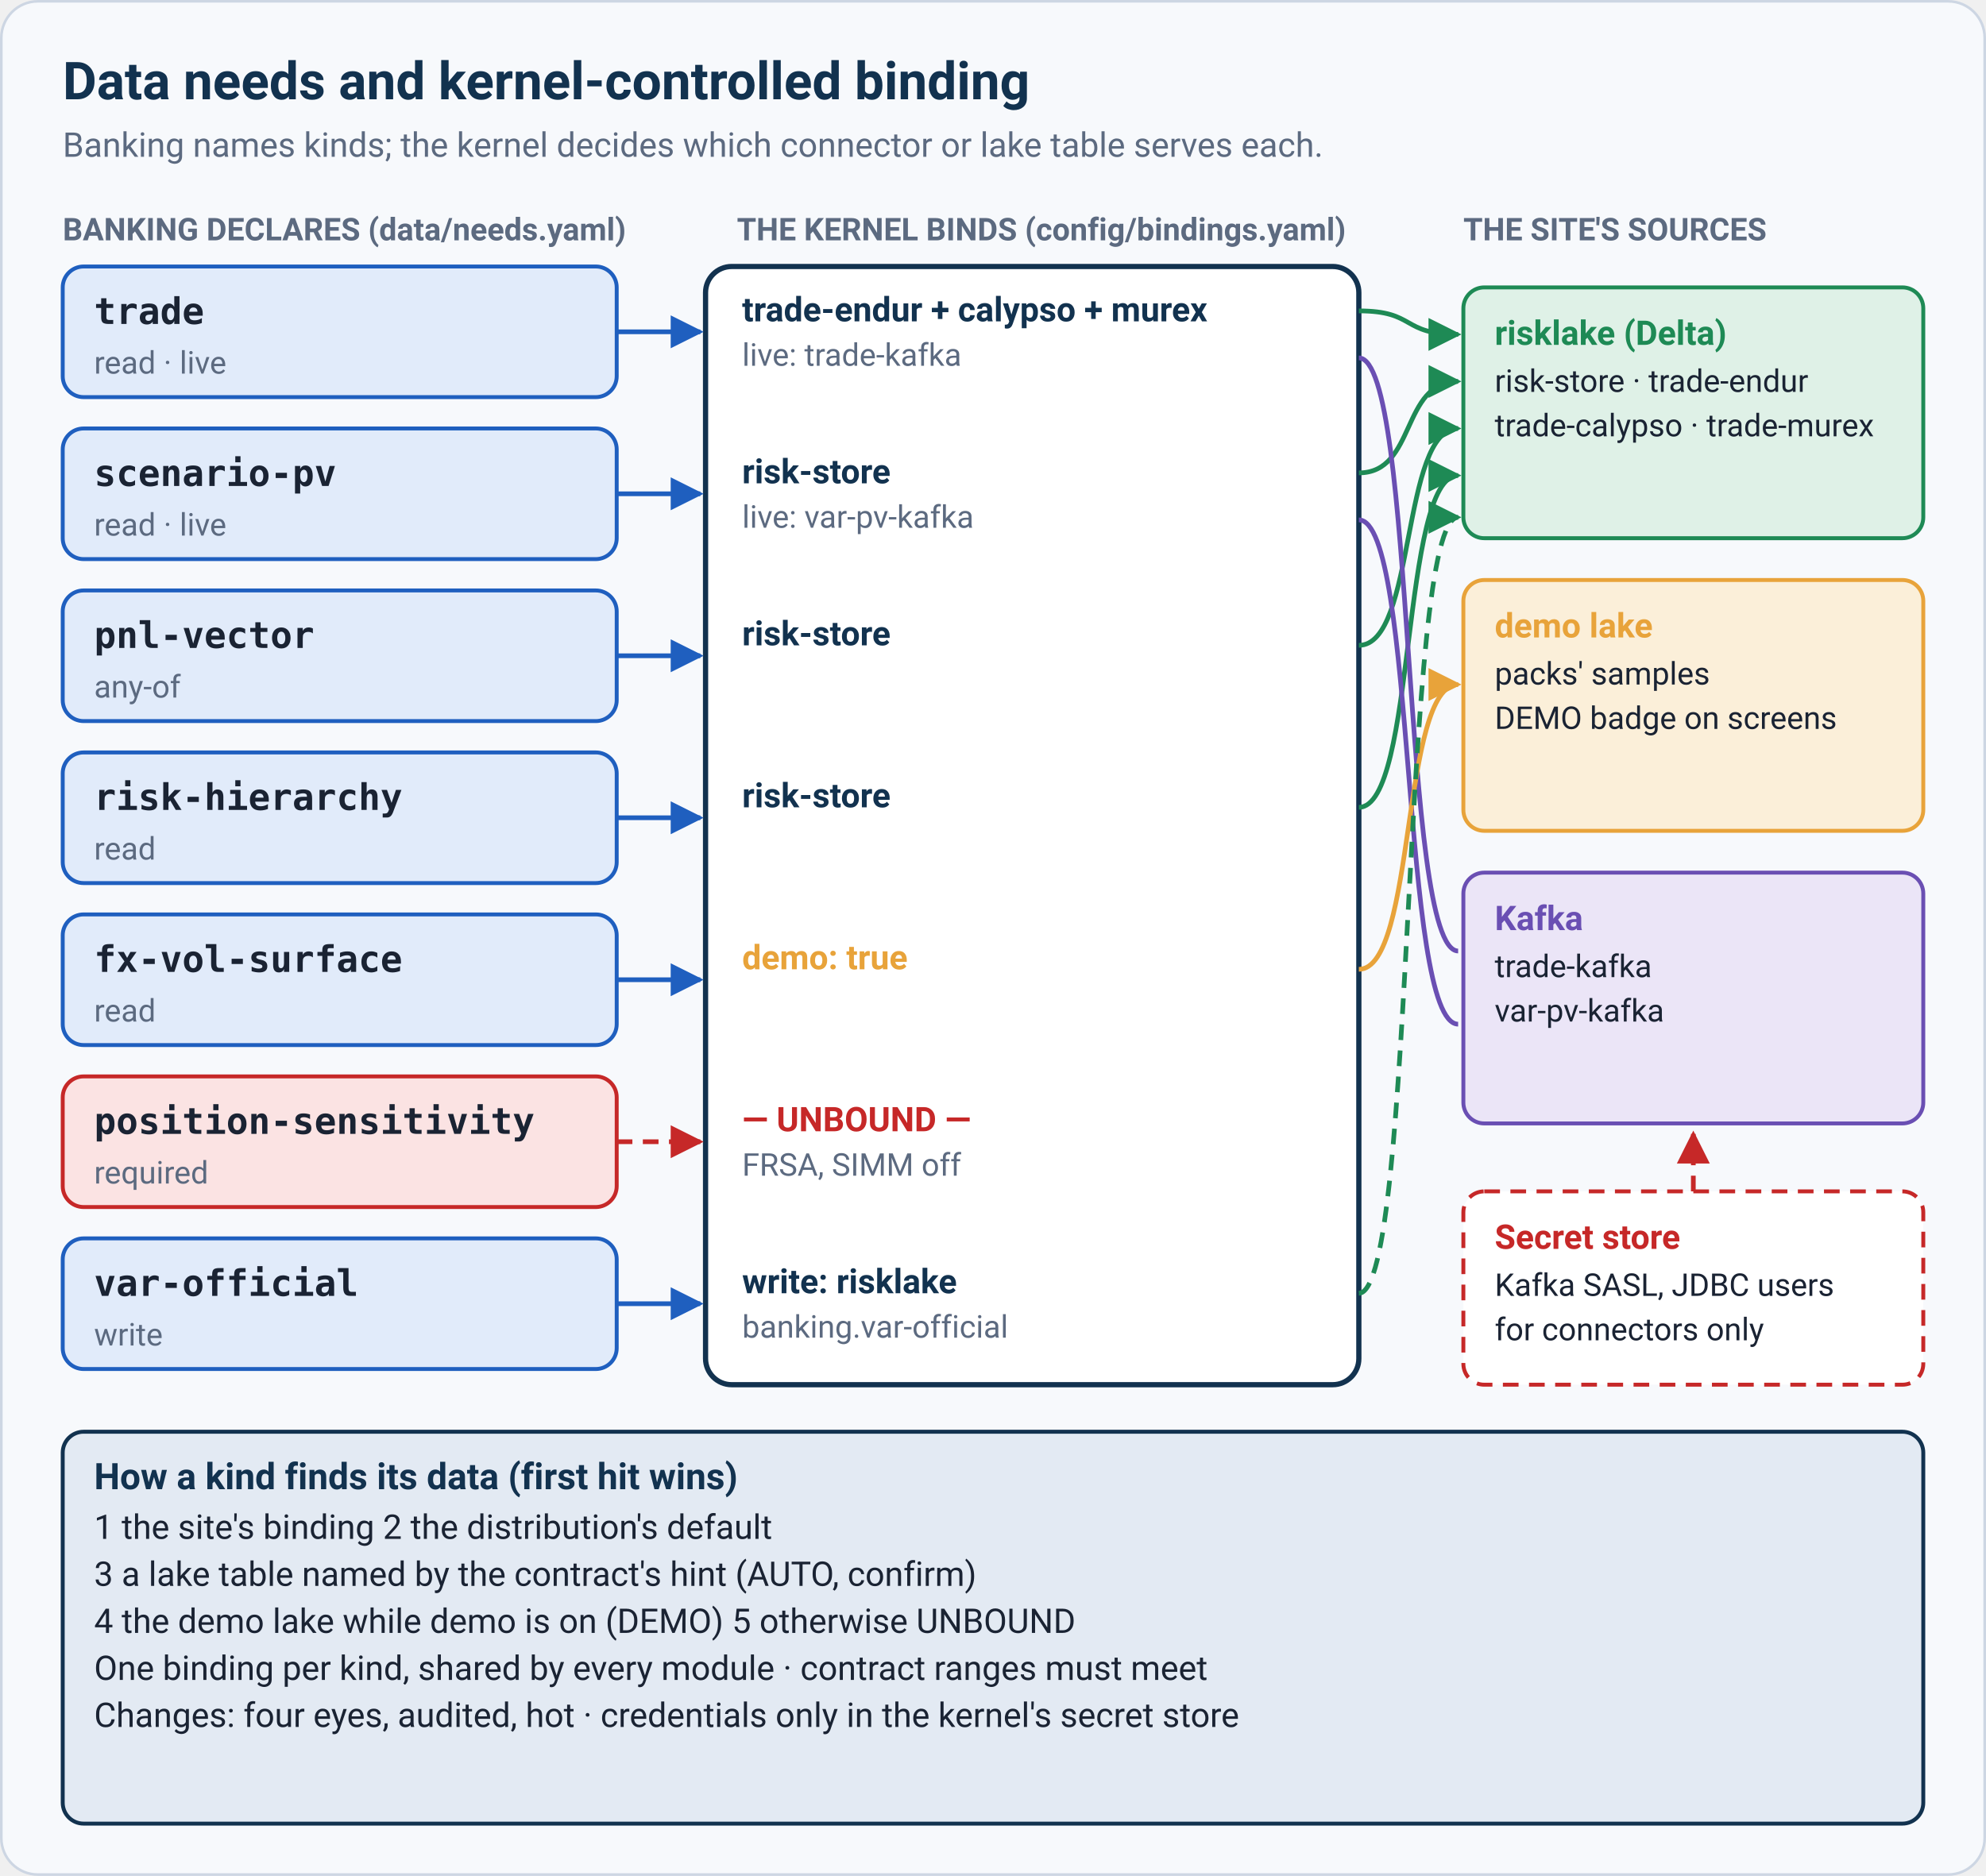
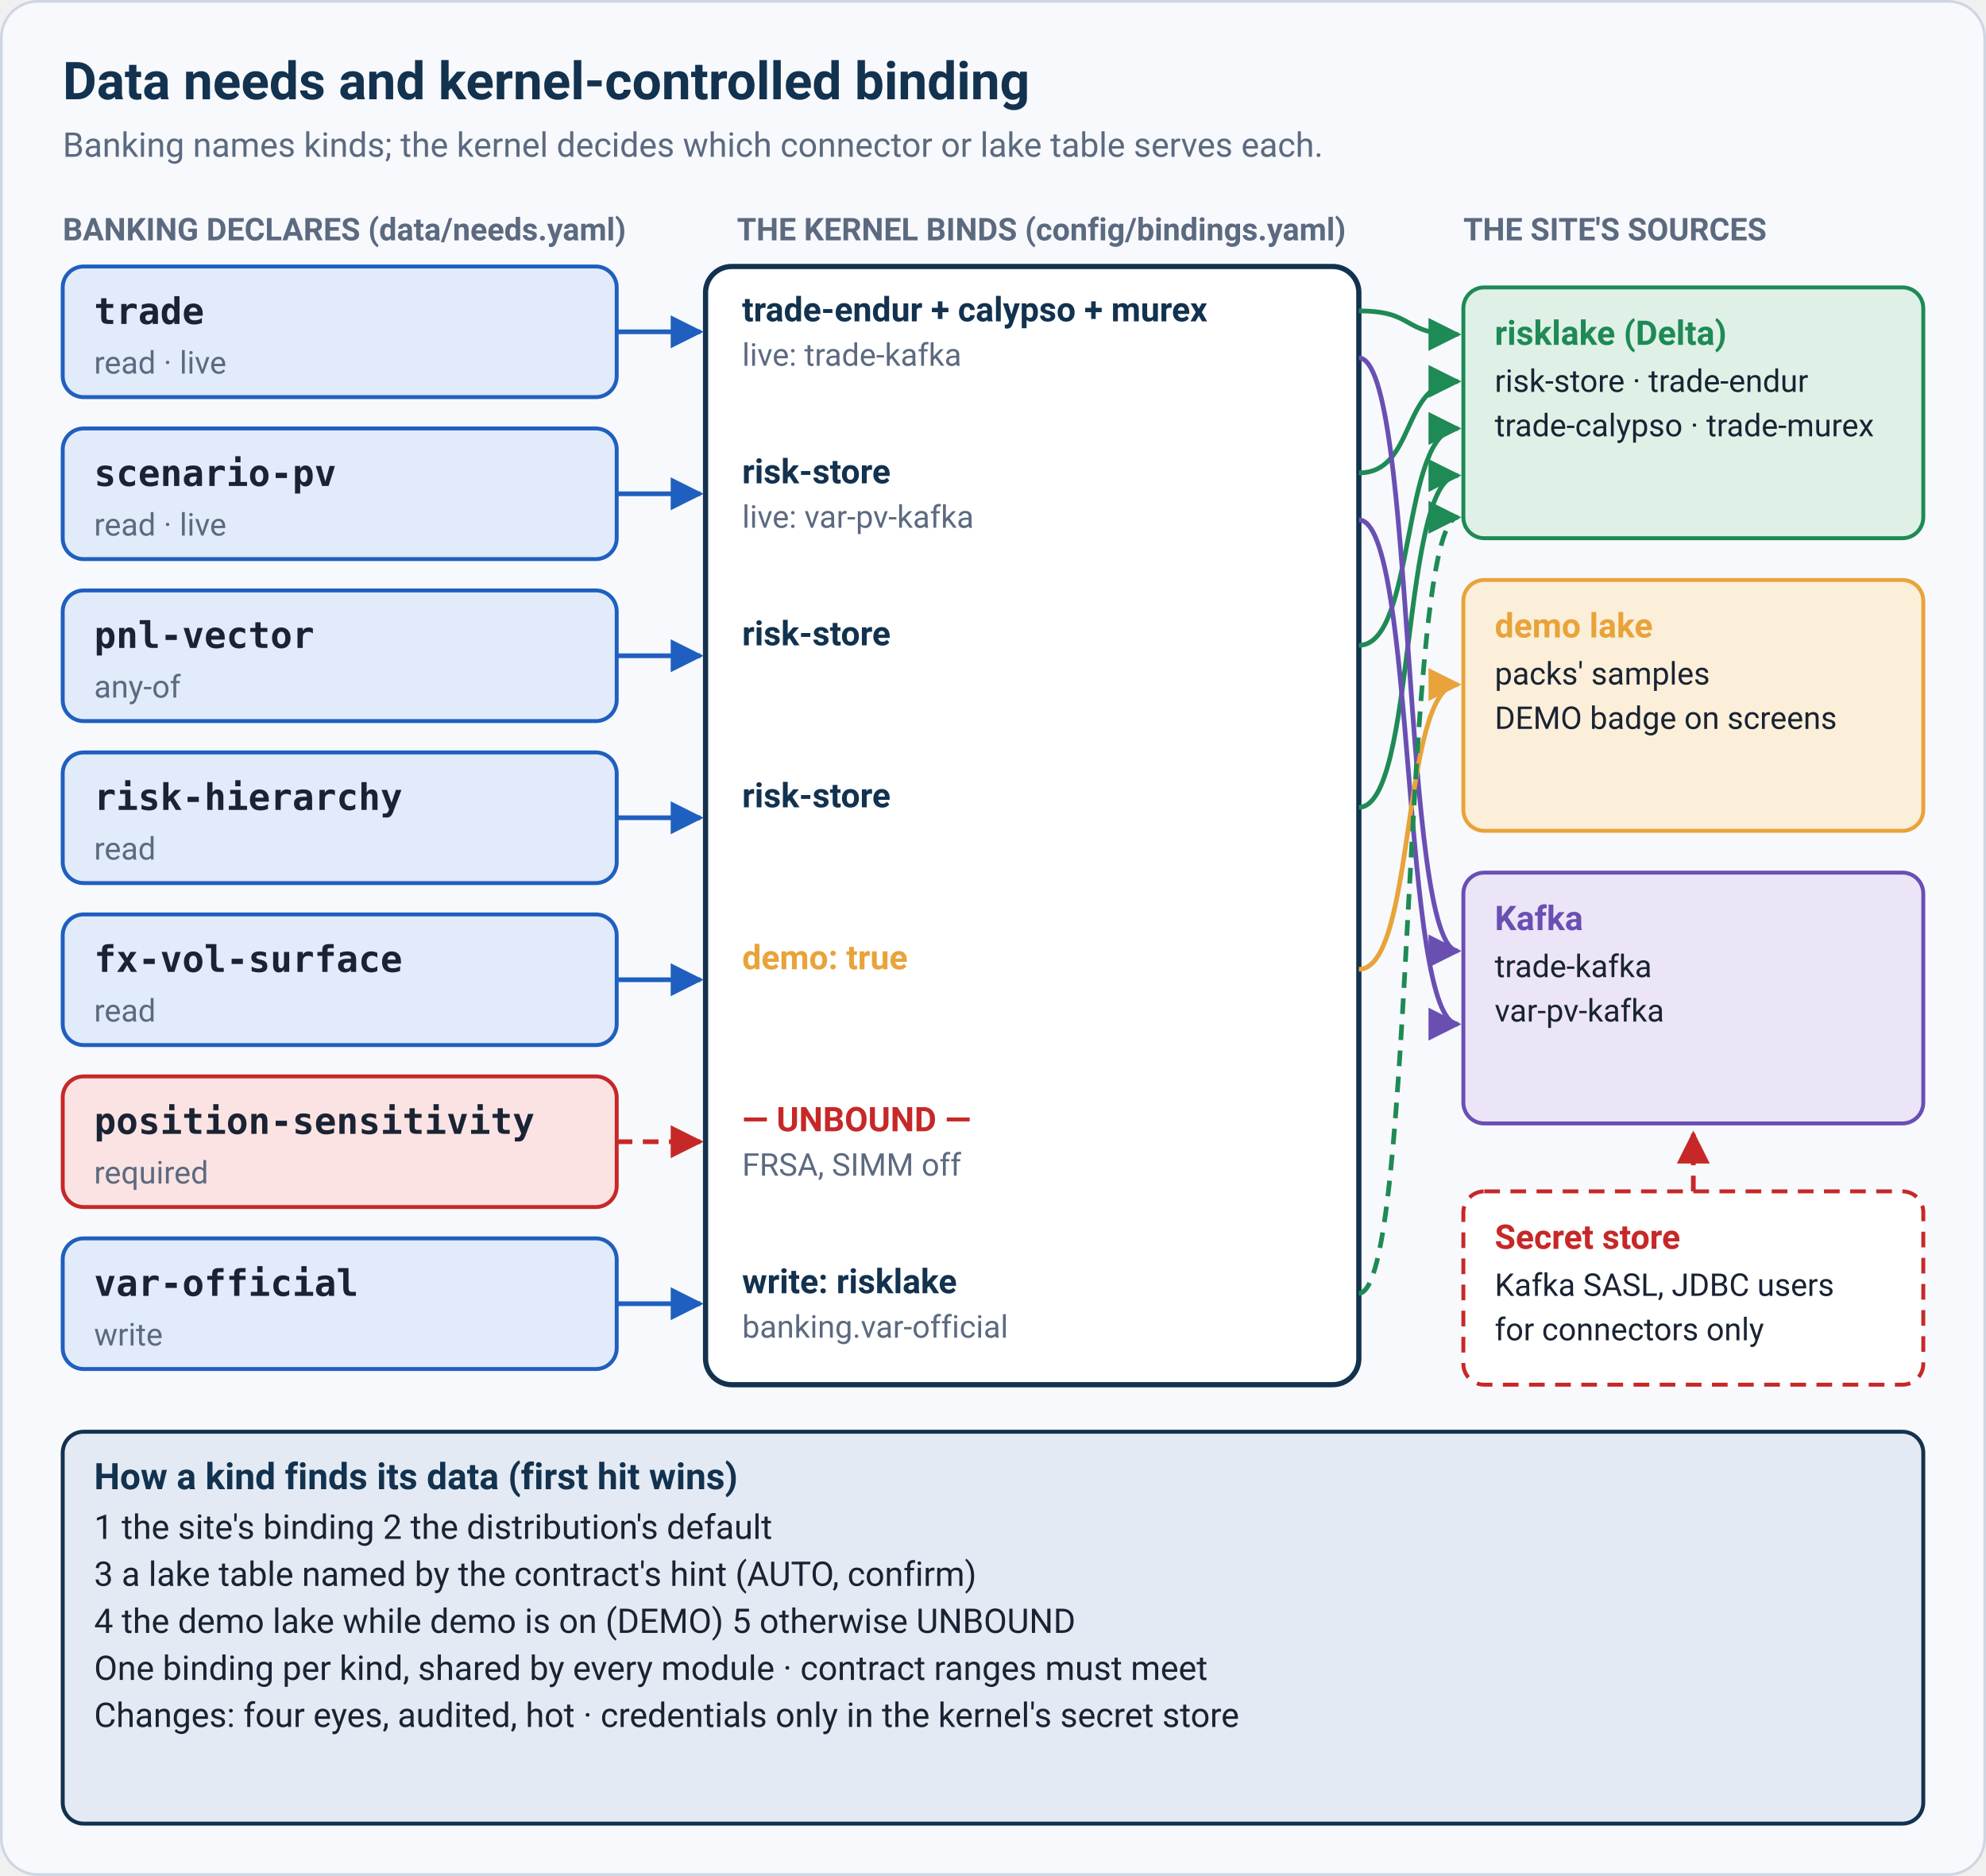
<svg xmlns="http://www.w3.org/2000/svg" viewBox="0 0 760 718" width="760" height="718" role="img" aria-label="Data needs and kernel-controlled binding" font-family="system-ui, -apple-system, 'Segoe UI', Roboto, 'DejaVu Sans', Arial, sans-serif">
  <defs>
    <marker id="a1a2333" viewBox="0 0 10 10" refX="9" refY="5" markerWidth="7" markerHeight="7" orient="auto-start-reverse">
      <path d="M0,0L10,5L0,10z" fill="#1a2333" />
    </marker>
    <marker id="a1f5fbf" viewBox="0 0 10 10" refX="9" refY="5" markerWidth="7" markerHeight="7" orient="auto-start-reverse">
      <path d="M0,0L10,5L0,10z" fill="#1f5fbf" />
    </marker>
    <marker id="a1e8a55" viewBox="0 0 10 10" refX="9" refY="5" markerWidth="7" markerHeight="7" orient="auto-start-reverse">
      <path d="M0,0L10,5L0,10z" fill="#1e8a55" />
    </marker>
    <marker id="ac62828" viewBox="0 0 10 10" refX="9" refY="5" markerWidth="7" markerHeight="7" orient="auto-start-reverse">
      <path d="M0,0L10,5L0,10z" fill="#c62828" />
    </marker>
    <marker id="ae8a33a" viewBox="0 0 10 10" refX="9" refY="5" markerWidth="7" markerHeight="7" orient="auto-start-reverse">
      <path d="M0,0L10,5L0,10z" fill="#e8a33a" />
    </marker>
    <marker id="a2bb3a3" viewBox="0 0 10 10" refX="9" refY="5" markerWidth="7" markerHeight="7" orient="auto-start-reverse">
      <path d="M0,0L10,5L0,10z" fill="#2bb3a3" />
    </marker>
    <marker id="a5c6a80" viewBox="0 0 10 10" refX="9" refY="5" markerWidth="7" markerHeight="7" orient="auto-start-reverse">
      <path d="M0,0L10,5L0,10z" fill="#5c6a80" />
    </marker>
    <marker id="a12324f" viewBox="0 0 10 10" refX="9" refY="5" markerWidth="7" markerHeight="7" orient="auto-start-reverse">
      <path d="M0,0L10,5L0,10z" fill="#12324f" />
+     </marker>
+     <marker id="a6a4fb3" viewBox="0 0 10 10" refX="9" refY="5" markerWidth="7" markerHeight="7" orient="auto-start-reverse">
+       <path d="M0,0L10,5L0,10z" fill="#6a4fb3" />
    </marker>
  </defs>
  <rect x="0.5" y="0.5" width="759" height="717" rx="14" fill="#f7f9fc" stroke="#cdd6e3" />
  <text x="24" y="38" font-size="20" font-weight="700" fill="#12324f">Data needs and kernel-controlled binding</text>
  <text x="24" y="60" font-size="13" fill="#5c6a80">Banking names kinds; the kernel decides which connector or lake table serves each.</text>
  <text x="24" y="92" font-size="12" font-weight="700" fill="#5c6a80" text-anchor="start">BANKING DECLARES (data/needs.yaml)</text>
  <text x="282" y="92" font-size="12" font-weight="700" fill="#5c6a80" text-anchor="start">THE KERNEL BINDS (config/bindings.yaml)</text>
  <text x="560" y="92" font-size="12" font-weight="700" fill="#5c6a80" text-anchor="start">THE SITE'S SOURCES</text>
  <rect x="24" y="102" width="212" height="50" rx="8" fill="#e1ebfa" stroke="#1f5fbf" stroke-width="1.5" />
  <text x="36" y="124" font-size="14" font-weight="700" fill="#1a2333" text-anchor="start" font-family="ui-monospace, Menlo, Consolas, 'DejaVu Sans Mono', monospace">trade</text>
  <text x="36" y="143" font-size="12" font-weight="400" fill="#5c6a80" text-anchor="start">read · live</text>
  <rect x="24" y="164" width="212" height="50" rx="8" fill="#e1ebfa" stroke="#1f5fbf" stroke-width="1.5" />
  <text x="36" y="186" font-size="14" font-weight="700" fill="#1a2333" text-anchor="start" font-family="ui-monospace, Menlo, Consolas, 'DejaVu Sans Mono', monospace">scenario-pv</text>
  <text x="36" y="205" font-size="12" font-weight="400" fill="#5c6a80" text-anchor="start">read · live</text>
  <rect x="24" y="226" width="212" height="50" rx="8" fill="#e1ebfa" stroke="#1f5fbf" stroke-width="1.5" />
  <text x="36" y="248" font-size="14" font-weight="700" fill="#1a2333" text-anchor="start" font-family="ui-monospace, Menlo, Consolas, 'DejaVu Sans Mono', monospace">pnl-vector</text>
  <text x="36" y="267" font-size="12" font-weight="400" fill="#5c6a80" text-anchor="start">any-of</text>
  <rect x="24" y="288" width="212" height="50" rx="8" fill="#e1ebfa" stroke="#1f5fbf" stroke-width="1.5" />
  <text x="36" y="310" font-size="14" font-weight="700" fill="#1a2333" text-anchor="start" font-family="ui-monospace, Menlo, Consolas, 'DejaVu Sans Mono', monospace">risk-hierarchy</text>
  <text x="36" y="329" font-size="12" font-weight="400" fill="#5c6a80" text-anchor="start">read</text>
  <rect x="24" y="350" width="212" height="50" rx="8" fill="#e1ebfa" stroke="#1f5fbf" stroke-width="1.5" />
  <text x="36" y="372" font-size="14" font-weight="700" fill="#1a2333" text-anchor="start" font-family="ui-monospace, Menlo, Consolas, 'DejaVu Sans Mono', monospace">fx-vol-surface</text>
  <text x="36" y="391" font-size="12" font-weight="400" fill="#5c6a80" text-anchor="start">read</text>
  <rect x="24" y="412" width="212" height="50" rx="8" fill="#fbe3e3" stroke="#c62828" stroke-width="1.5" />
  <text x="36" y="434" font-size="14" font-weight="700" fill="#1a2333" text-anchor="start" font-family="ui-monospace, Menlo, Consolas, 'DejaVu Sans Mono', monospace">position-sensitivity</text>
  <text x="36" y="453" font-size="12" font-weight="400" fill="#5c6a80" text-anchor="start">required</text>
  <rect x="24" y="474" width="212" height="50" rx="8" fill="#e1ebfa" stroke="#1f5fbf" stroke-width="1.5" />
  <text x="36" y="496" font-size="14" font-weight="700" fill="#1a2333" text-anchor="start" font-family="ui-monospace, Menlo, Consolas, 'DejaVu Sans Mono', monospace">var-official</text>
  <text x="36" y="515" font-size="12" font-weight="400" fill="#5c6a80" text-anchor="start">write</text>
  <rect x="270" y="102" width="250" height="428" rx="10" fill="#ffffff" stroke="#12324f" stroke-width="2" />
  <text x="284" y="123" font-size="13" font-weight="700" fill="#12324f" text-anchor="start">trade-endur + calypso + murex</text>
  <text x="284" y="140" font-size="12" font-weight="400" fill="#5c6a80" text-anchor="start">live: trade-kafka</text>
  <path d="M236,127 L268,127" fill="none" stroke="#1f5fbf" stroke-width="1.8" marker-end="url(#a1f5fbf)" />
  <text x="284" y="185" font-size="13" font-weight="700" fill="#12324f" text-anchor="start">risk-store</text>
  <text x="284" y="202" font-size="12" font-weight="400" fill="#5c6a80" text-anchor="start">live: var-pv-kafka</text>
  <path d="M236,189 L268,189" fill="none" stroke="#1f5fbf" stroke-width="1.8" marker-end="url(#a1f5fbf)" />
  <text x="284" y="247" font-size="13" font-weight="700" fill="#12324f" text-anchor="start">risk-store</text>
  <path d="M236,251 L268,251" fill="none" stroke="#1f5fbf" stroke-width="1.8" marker-end="url(#a1f5fbf)" />
  <text x="284" y="309" font-size="13" font-weight="700" fill="#12324f" text-anchor="start">risk-store</text>
  <path d="M236,313 L268,313" fill="none" stroke="#1f5fbf" stroke-width="1.8" marker-end="url(#a1f5fbf)" />
  <text x="284" y="371" font-size="13" font-weight="700" fill="#e8a33a" text-anchor="start">demo: true</text>
  <path d="M236,375 L268,375" fill="none" stroke="#1f5fbf" stroke-width="1.8" marker-end="url(#a1f5fbf)" />
  <text x="284" y="433" font-size="13" font-weight="700" fill="#c62828" text-anchor="start">— UNBOUND —</text>
  <text x="284" y="450" font-size="12" font-weight="400" fill="#5c6a80" text-anchor="start">FRSA, SIMM off</text>
  <path d="M236,437 L268,437" fill="none" stroke="#c62828" stroke-width="1.8" stroke-dasharray="6 4" marker-end="url(#ac62828)" />
  <text x="284" y="495" font-size="13" font-weight="700" fill="#12324f" text-anchor="start">write: risklake</text>
  <text x="284" y="512" font-size="12" font-weight="400" fill="#5c6a80" text-anchor="start">banking.var-official</text>
  <path d="M236,499 L268,499" fill="none" stroke="#1f5fbf" stroke-width="1.8" marker-end="url(#a1f5fbf)" />
  <rect x="560" y="110" width="176" height="96" rx="8" fill="#dff1e7" stroke="#1e8a55" stroke-width="1.5" />
  <text x="572" y="132" font-size="13" font-weight="700" fill="#1e8a55" text-anchor="start">risklake (Delta)</text>
  <text x="572" y="150" font-size="12" font-weight="400" fill="#1a2333" text-anchor="start">risk-store · trade-endur</text>
  <text x="572" y="167" font-size="12" font-weight="400" fill="#1a2333" text-anchor="start">trade-calypso · trade-murex</text>
  <rect x="560" y="222" width="176" height="96" rx="8" fill="#fbefd9" stroke="#e8a33a" stroke-width="1.5" />
  <text x="572" y="244" font-size="13" font-weight="700" fill="#e8a33a" text-anchor="start">demo lake</text>
  <text x="572" y="262" font-size="12" font-weight="400" fill="#1a2333" text-anchor="start">packs' samples</text>
  <text x="572" y="279" font-size="12" font-weight="400" fill="#1a2333" text-anchor="start">DEMO badge on screens</text>
  <rect x="560" y="334" width="176" height="96" rx="8" fill="#ebe5f7" stroke="#6a4fb3" stroke-width="1.5" />
  <text x="572" y="356" font-size="13" font-weight="700" fill="#6a4fb3" text-anchor="start">Kafka</text>
  <text x="572" y="374" font-size="12" font-weight="400" fill="#1a2333" text-anchor="start">trade-kafka</text>
  <text x="572" y="391" font-size="12" font-weight="400" fill="#1a2333" text-anchor="start">var-pv-kafka</text>
  <path d="M520,119 C542,119 536,128 558,128" fill="none" stroke="#1e8a55" stroke-width="1.8" marker-end="url(#a1e8a55)" />
  <path d="M520,181 C542,181 536,146 558,146" fill="none" stroke="#1e8a55" stroke-width="1.8" marker-end="url(#a1e8a55)" />
  <path d="M520,247 C542,247 536,164 558,164" fill="none" stroke="#1e8a55" stroke-width="1.8" marker-end="url(#a1e8a55)" />
  <path d="M520,309 C542,309 536,182 558,182" fill="none" stroke="#1e8a55" stroke-width="1.8" marker-end="url(#a1e8a55)" />
  <path d="M520,137 C542,137 536,364 558,364" fill="none" stroke="#6a4fb3" stroke-width="1.8" marker-end="url(#a6a4fb3)" />
  <path d="M520,199 C542,199 536,392 558,392" fill="none" stroke="#6a4fb3" stroke-width="1.8" marker-end="url(#a6a4fb3)" />
  <path d="M520,371 C542,371 536,262 558,262" fill="none" stroke="#e8a33a" stroke-width="1.8" marker-end="url(#ae8a33a)" />
  <path d="M520,495 C542,495 536,198 558,198" fill="none" stroke="#1e8a55" stroke-width="1.8" stroke-dasharray="6 4" marker-end="url(#a1e8a55)" />
  <rect x="560" y="456" width="176" height="74" rx="8" fill="#ffffff" stroke="#c62828" stroke-width="1.5" stroke-dasharray="6 4" />
  <text x="572" y="478" font-size="13" font-weight="700" fill="#c62828" text-anchor="start">Secret store</text>
  <text x="572" y="496" font-size="12" font-weight="400" fill="#1a2333" text-anchor="start">Kafka SASL, JDBC users</text>
  <text x="572" y="513" font-size="12" font-weight="400" fill="#1a2333" text-anchor="start">for connectors only</text>
  <path d="M648,456 L648,434" fill="none" stroke="#c62828" stroke-width="1.8" stroke-dasharray="6 4" marker-end="url(#ac62828)" />
  <rect x="24" y="548" width="712" height="150" rx="8" fill="#e3eaf3" stroke="#12324f" stroke-width="1.5" />
  <text x="36" y="570" font-size="14" font-weight="700" fill="#12324f" text-anchor="start">How a kind finds its data (first hit wins)</text>
  <text x="36" y="589" font-size="13" font-weight="400" fill="#1a2333" text-anchor="start">1  the site's binding        2  the distribution's default</text>
  <text x="36" y="607" font-size="13" font-weight="400" fill="#1a2333" text-anchor="start">3  a lake table named by the contract's hint (AUTO, confirm)</text>
  <text x="36" y="625" font-size="13" font-weight="400" fill="#1a2333" text-anchor="start">4  the demo lake while demo is on (DEMO)    5  otherwise UNBOUND</text>
  <text x="36" y="643" font-size="13" font-weight="400" fill="#1a2333" text-anchor="start">One binding per kind, shared by every module · contract ranges must meet</text>
  <text x="36" y="661" font-size="13" font-weight="400" fill="#1a2333" text-anchor="start">Changes: four eyes, audited, hot · credentials only in the kernel's secret store</text>
</svg>
